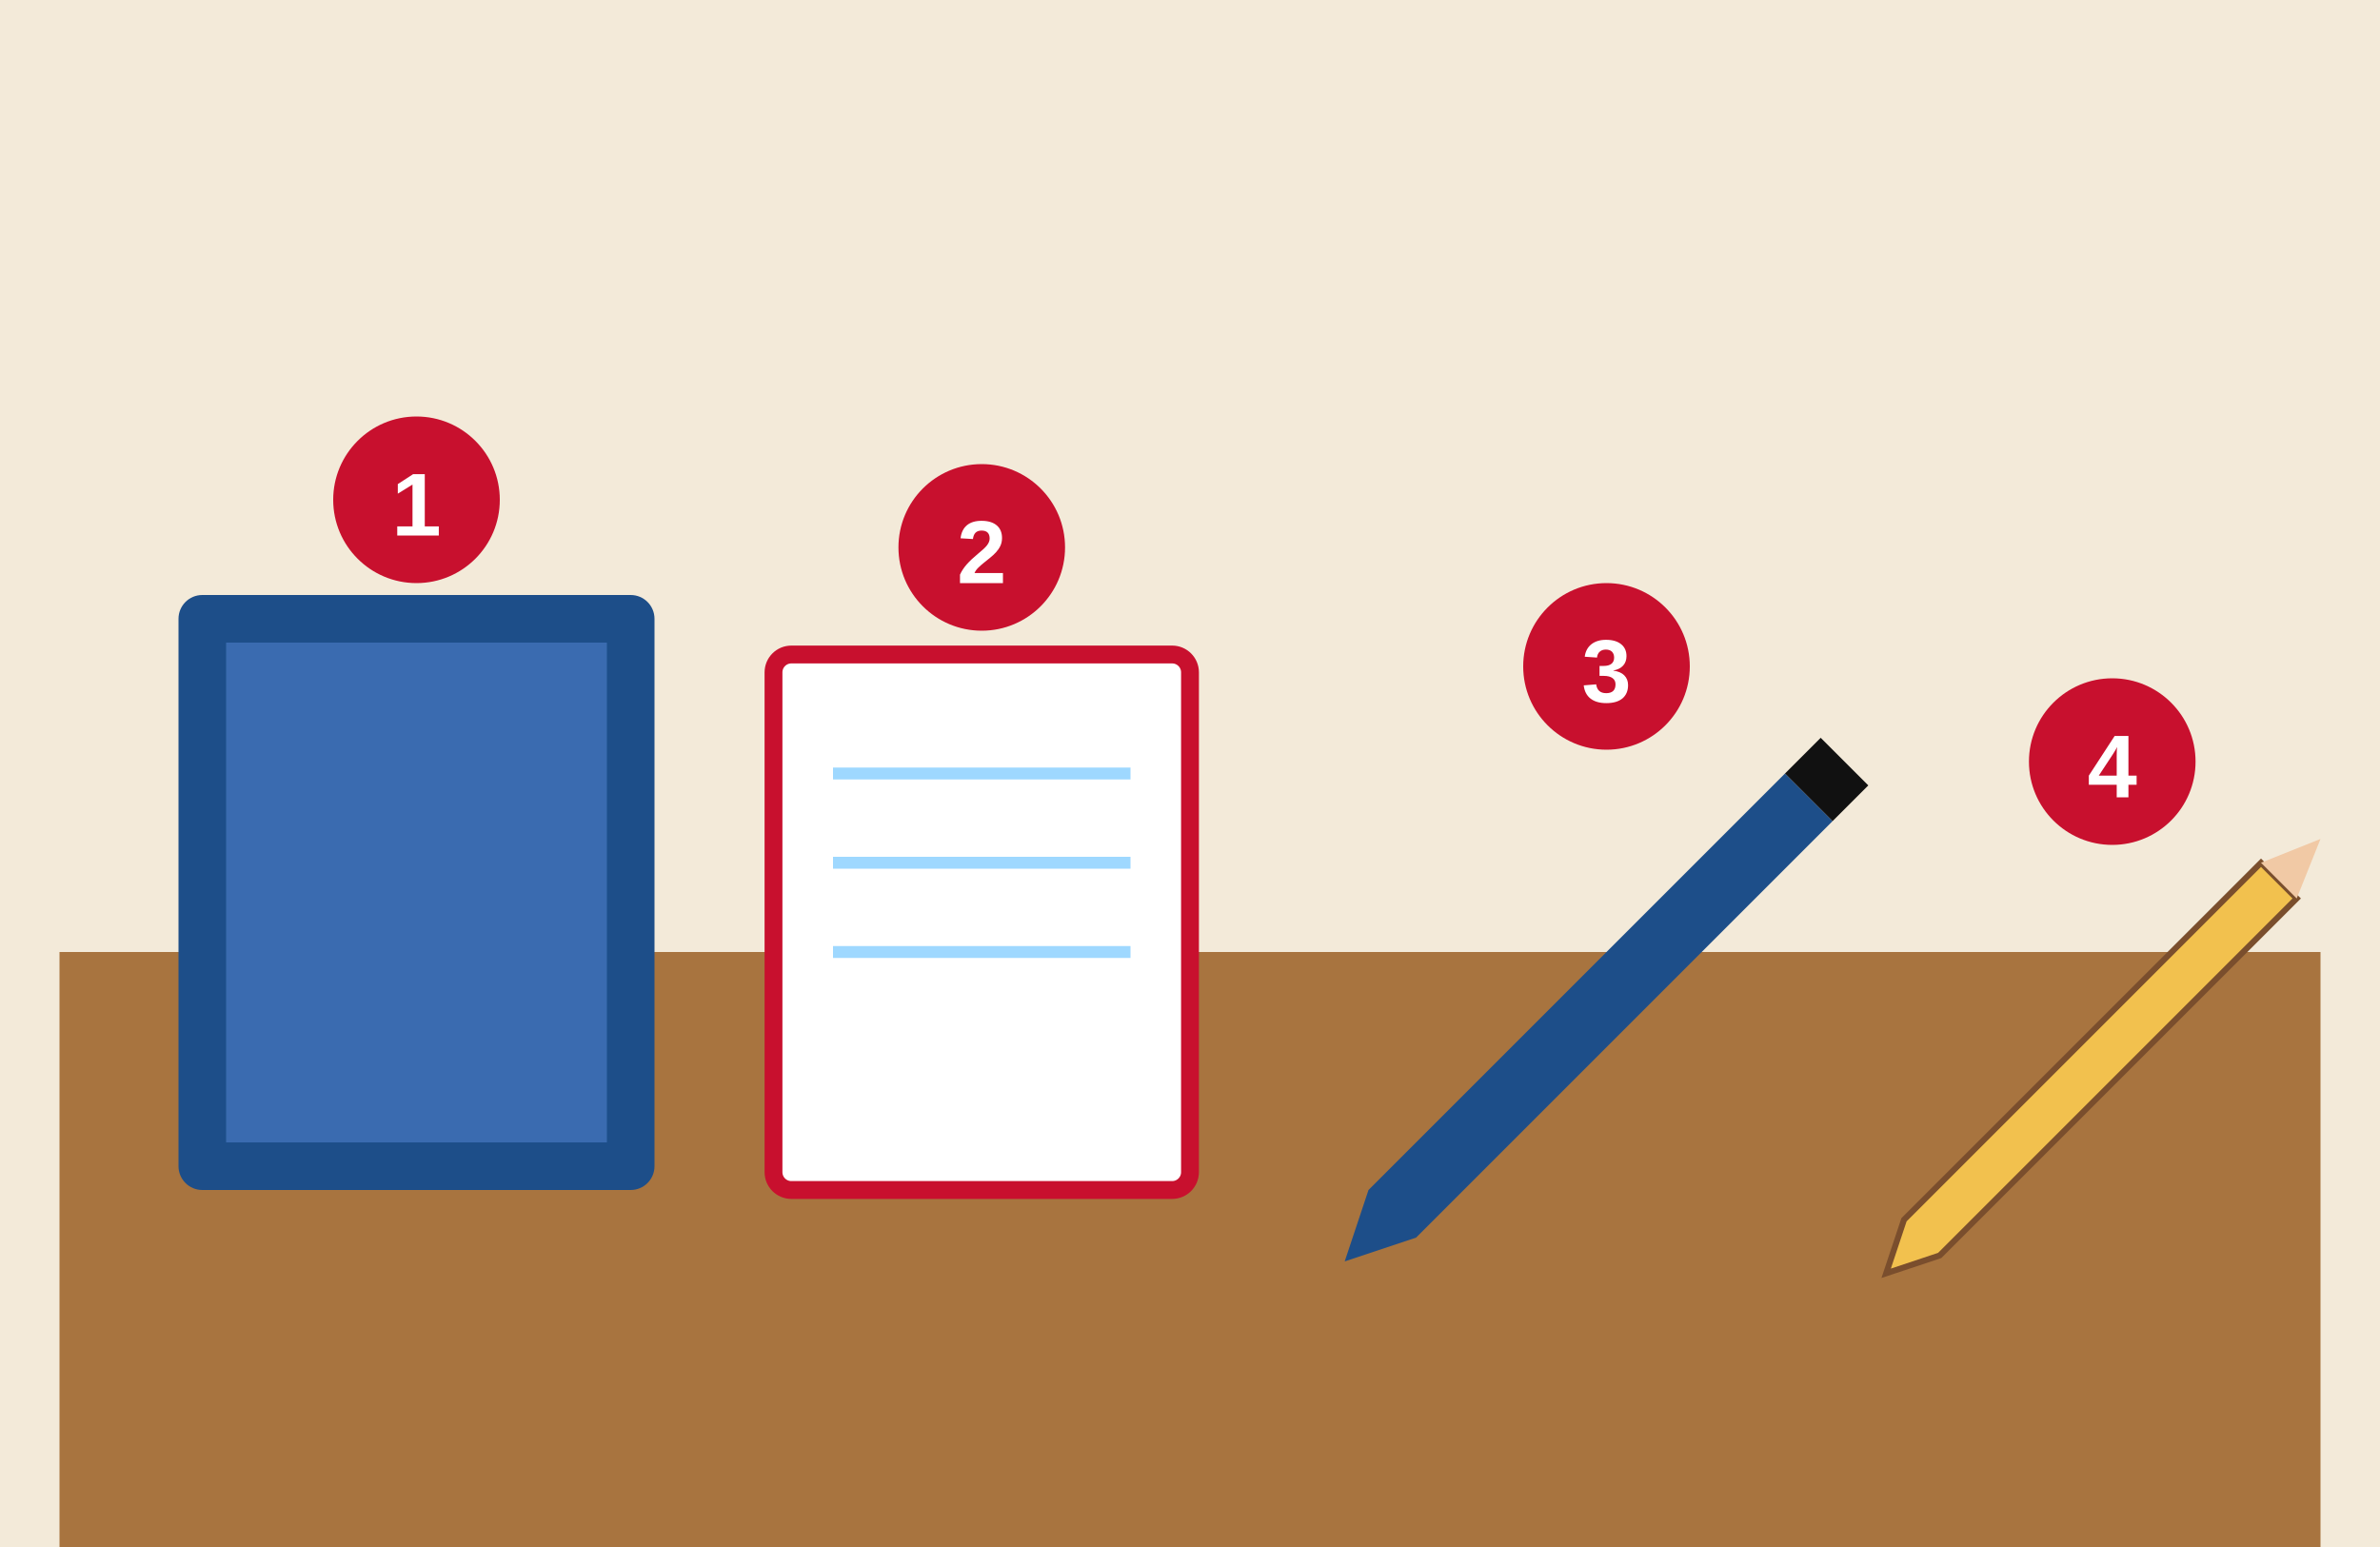
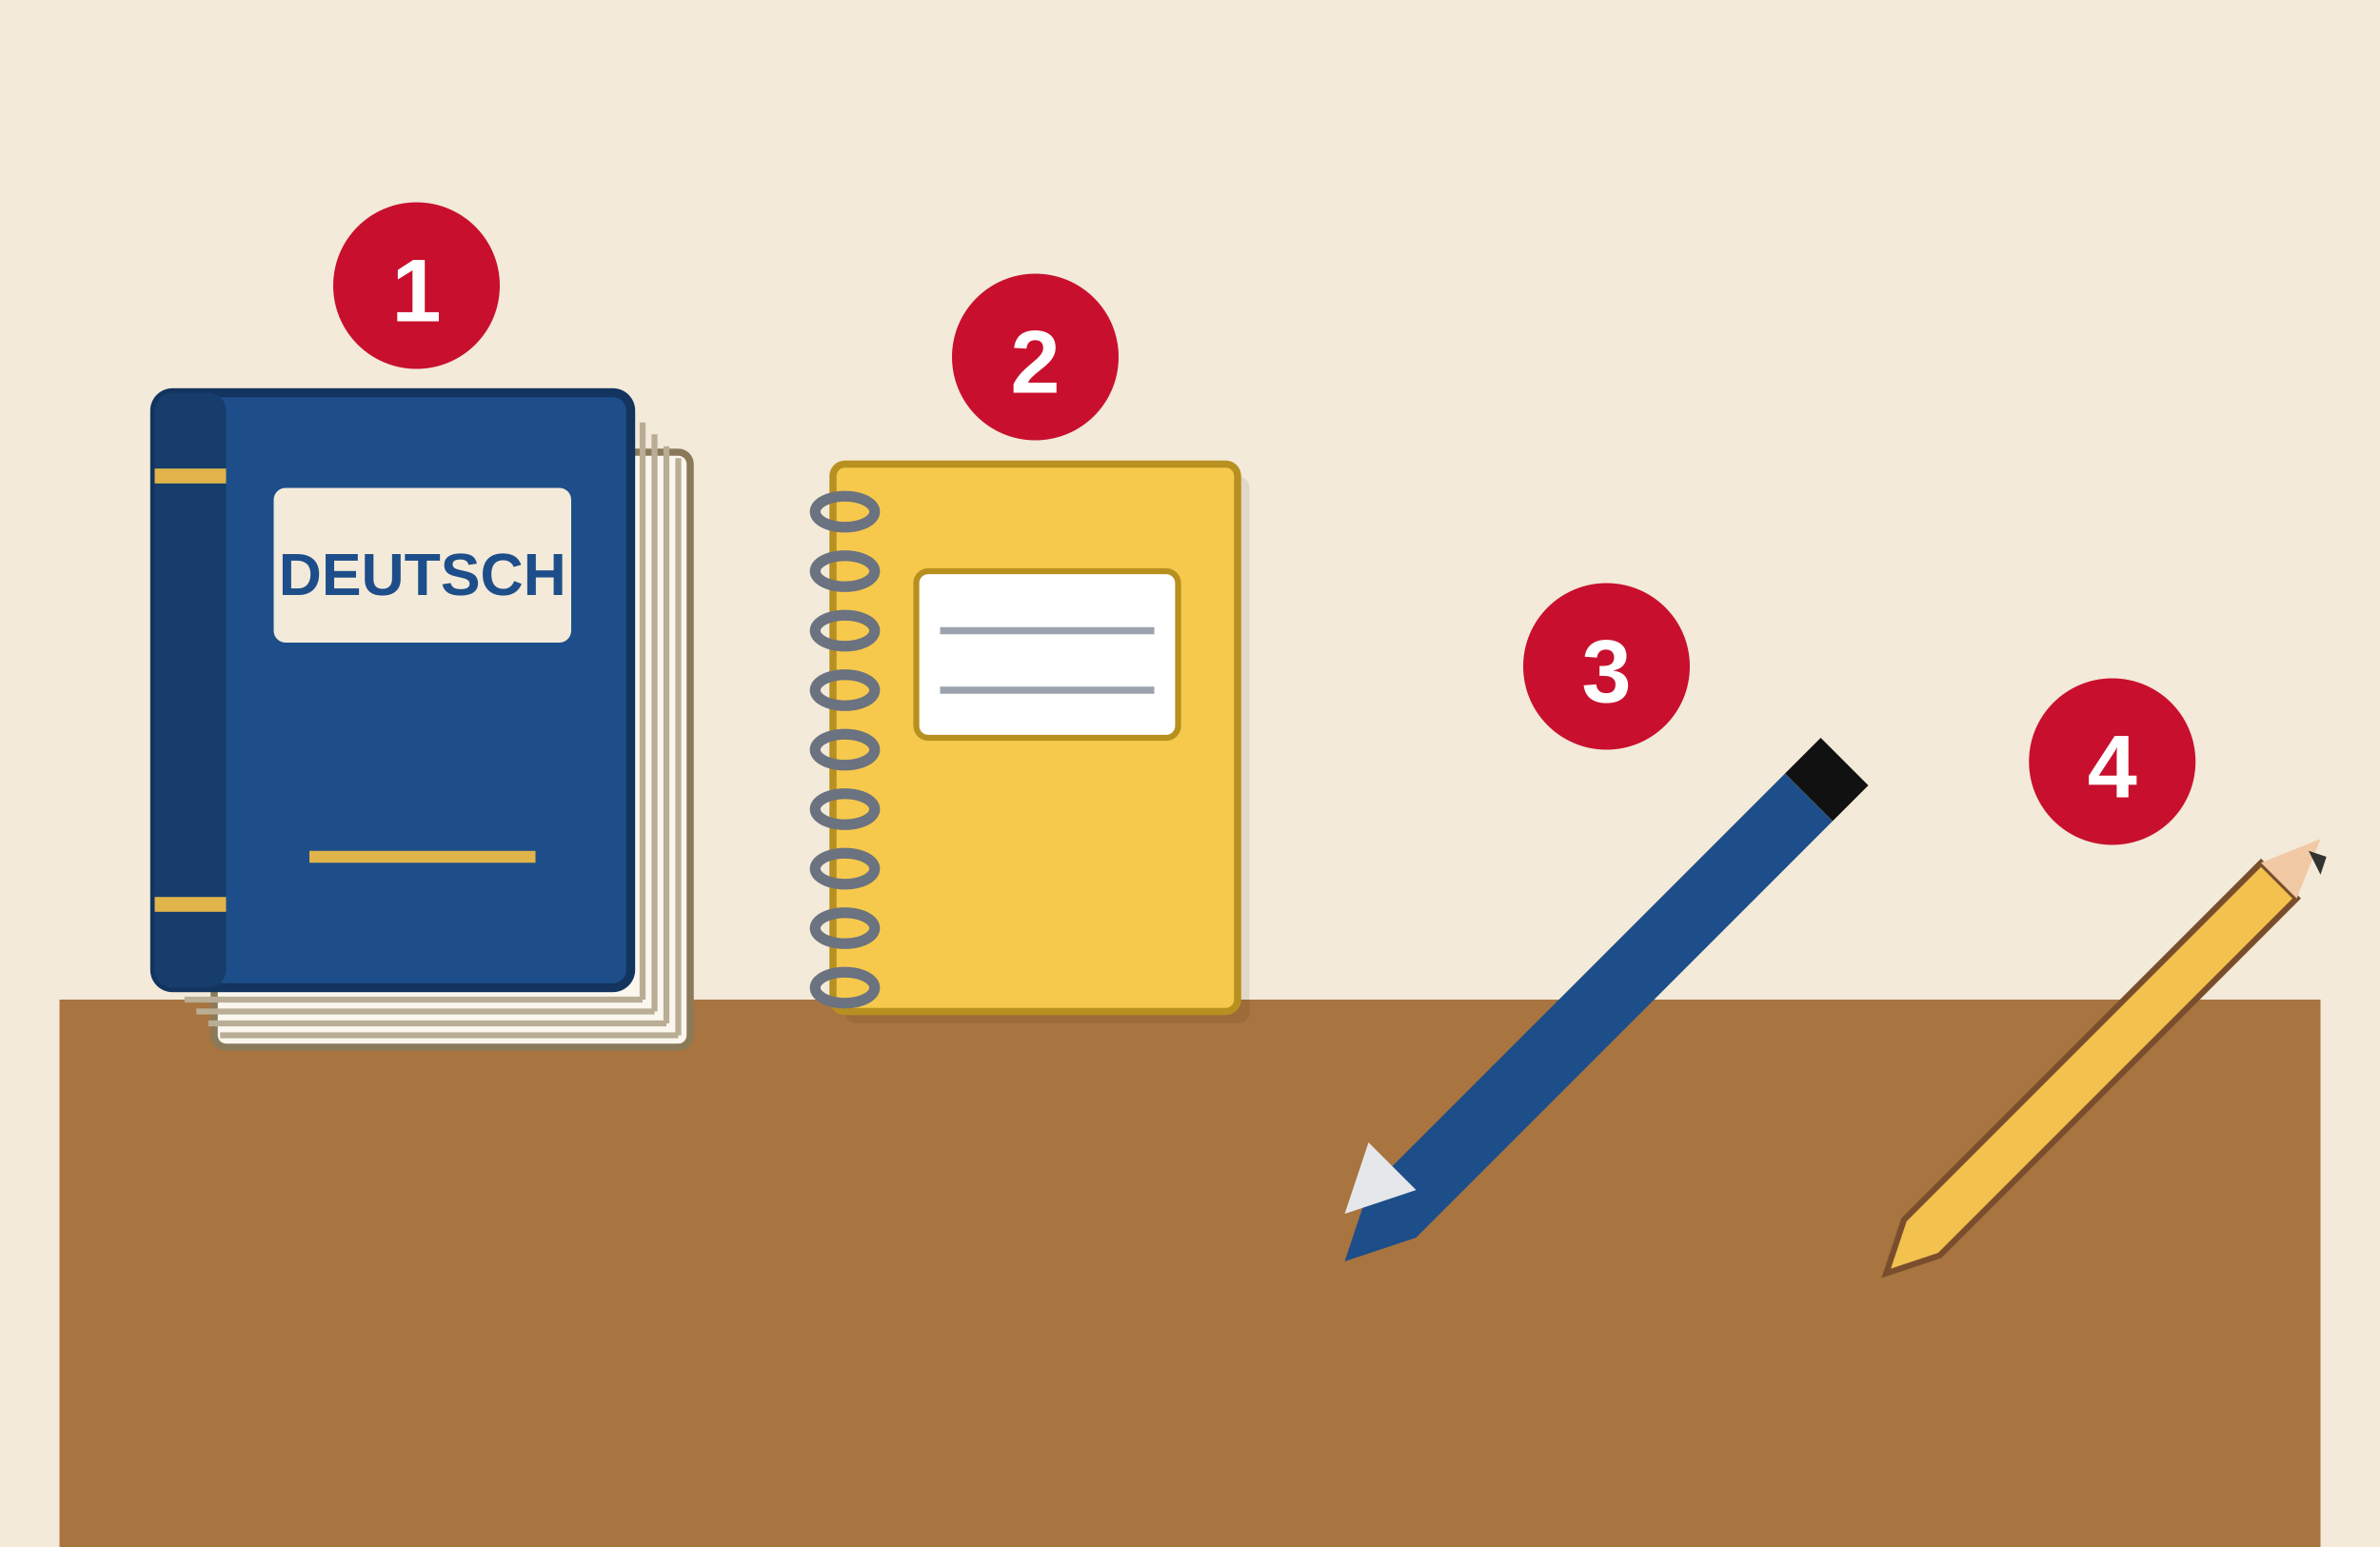
<svg xmlns="http://www.w3.org/2000/svg" viewBox="0 0 400 260" role="img" font-family="Arial, sans-serif">
  <rect width="400" height="260" fill="#f3ead9" />
-   <rect x="10" y="160" width="380" height="100" fill="#a8743f" />
-   <rect x="30" y="100" width="80" height="100" rx="4" fill="#1d4e89" />
-   <rect x="38" y="108" width="64" height="84" fill="#3a6bb0" />
-   <rect x="130" y="110" width="70" height="90" rx="3" fill="#fff" stroke="#c8102e" stroke-width="3" />
-   <path d="M140 130h50M140 145h50M140 160h50" stroke="#9ed8ff" stroke-width="2" />
+   <rect x="10" y="168" width="380" height="92" fill="#a8743f" />
+   <rect x="36" y="76" width="80" height="100" rx="2" fill="#fbf7ee" stroke="#8a7a5a" stroke-width="1.2" />
+   <path d="M108 71V168" stroke="#b9ad95" stroke-width="1" />
+   <path d="M110 73V170" stroke="#b9ad95" stroke-width="1" />
+   <path d="M112 75V172" stroke="#b9ad95" stroke-width="1" />
+   <path d="M114 77V174" stroke="#b9ad95" stroke-width="1" />
+   <path d="M31 168H108" stroke="#b9ad95" stroke-width="1" />
+   <path d="M33 170H110" stroke="#b9ad95" stroke-width="1" />
+   <path d="M35 172H112" stroke="#b9ad95" stroke-width="1" />
+   <path d="M37 174H114" stroke="#b9ad95" stroke-width="1" />
+   <rect x="26" y="66" width="80" height="100" rx="3" fill="#1d4e89" stroke="#12345e" stroke-width="1.5" />
+   <rect x="26" y="66" width="12" height="100" rx="3" fill="#163d6b" />
+   <path d="M26 80h12M26 152h12" stroke="#e0b44a" stroke-width="2.5" />
+   <rect x="46" y="82" width="50" height="26" rx="2" fill="#f3ead9" />
+   <text x="71.0" y="100" font-size="10" fill="#1d4e89" text-anchor="middle" font-weight="bold">DEUTSCH</text>
+   <path d="M52 144h38" stroke="#e0b44a" stroke-width="2" />
+   <rect x="142" y="80" width="68" height="92" rx="2" fill="#00000014" />
+   <rect x="140" y="78" width="68" height="92" rx="2" fill="#f6c94c" stroke="#b8901f" stroke-width="1.2" />
+   <rect x="154" y="96" width="44" height="28" rx="2" fill="#fff" stroke="#b8901f" stroke-width="1" />
+   <path d="M158 106h36M158 116h36" stroke="#9ca3af" stroke-width="1.2" />
+   <ellipse cx="142" cy="86" rx="5" ry="2.6" fill="none" stroke="#6b7280" stroke-width="1.8" />
+   <ellipse cx="142" cy="96" rx="5" ry="2.6" fill="none" stroke="#6b7280" stroke-width="1.8" />
+   <ellipse cx="142" cy="106" rx="5" ry="2.6" fill="none" stroke="#6b7280" stroke-width="1.8" />
+   <ellipse cx="142" cy="116" rx="5" ry="2.6" fill="none" stroke="#6b7280" stroke-width="1.8" />
+   <ellipse cx="142" cy="126" rx="5" ry="2.6" fill="none" stroke="#6b7280" stroke-width="1.8" />
+   <ellipse cx="142" cy="136" rx="5" ry="2.6" fill="none" stroke="#6b7280" stroke-width="1.8" />
+   <ellipse cx="142" cy="146" rx="5" ry="2.6" fill="none" stroke="#6b7280" stroke-width="1.8" />
+   <ellipse cx="142" cy="156" rx="5" ry="2.6" fill="none" stroke="#6b7280" stroke-width="1.8" />
+   <ellipse cx="142" cy="166" rx="5" ry="2.6" fill="none" stroke="#6b7280" stroke-width="1.8" />
  <path d="M230 200l70-70 8 8-70 70-12 4z" fill="#1d4e89" />
  <path d="M300 130l8 8 6-6-8-8z" fill="#111" />
+   <path d="M226 204l12-4-8-8z" fill="#e5e7eb" />
  <path d="M320 205l60-60 6 6-60 60-9 3z" fill="#f2c14e" stroke="#7a4e2d" stroke-width="1" />
  <path d="M380 145l6 6 4-10z" fill="#f1c9a5" />
-   <circle cx="70" cy="84" r="14" fill="#c8102e" />
-   <text x="70" y="90" font-size="15" fill="#fff" text-anchor="middle" font-weight="bold">1</text>
-   <circle cx="165" cy="92" r="14" fill="#c8102e" />
-   <text x="165" y="98" font-size="15" fill="#fff" text-anchor="middle" font-weight="bold">2</text>
+   <path d="M388 143l2 4 1-3z" fill="#333" />
+   <circle cx="70" cy="48" r="14" fill="#c8102e" />
+   <text x="70" y="54" font-size="15" fill="#fff" text-anchor="middle" font-weight="bold">1</text>
+   <circle cx="174" cy="60" r="14" fill="#c8102e" />
+   <text x="174" y="66" font-size="15" fill="#fff" text-anchor="middle" font-weight="bold">2</text>
  <circle cx="270" cy="112" r="14" fill="#c8102e" />
  <text x="270" y="118" font-size="15" fill="#fff" text-anchor="middle" font-weight="bold">3</text>
  <circle cx="355" cy="128" r="14" fill="#c8102e" />
  <text x="355" y="134" font-size="15" fill="#fff" text-anchor="middle" font-weight="bold">4</text>
</svg>
